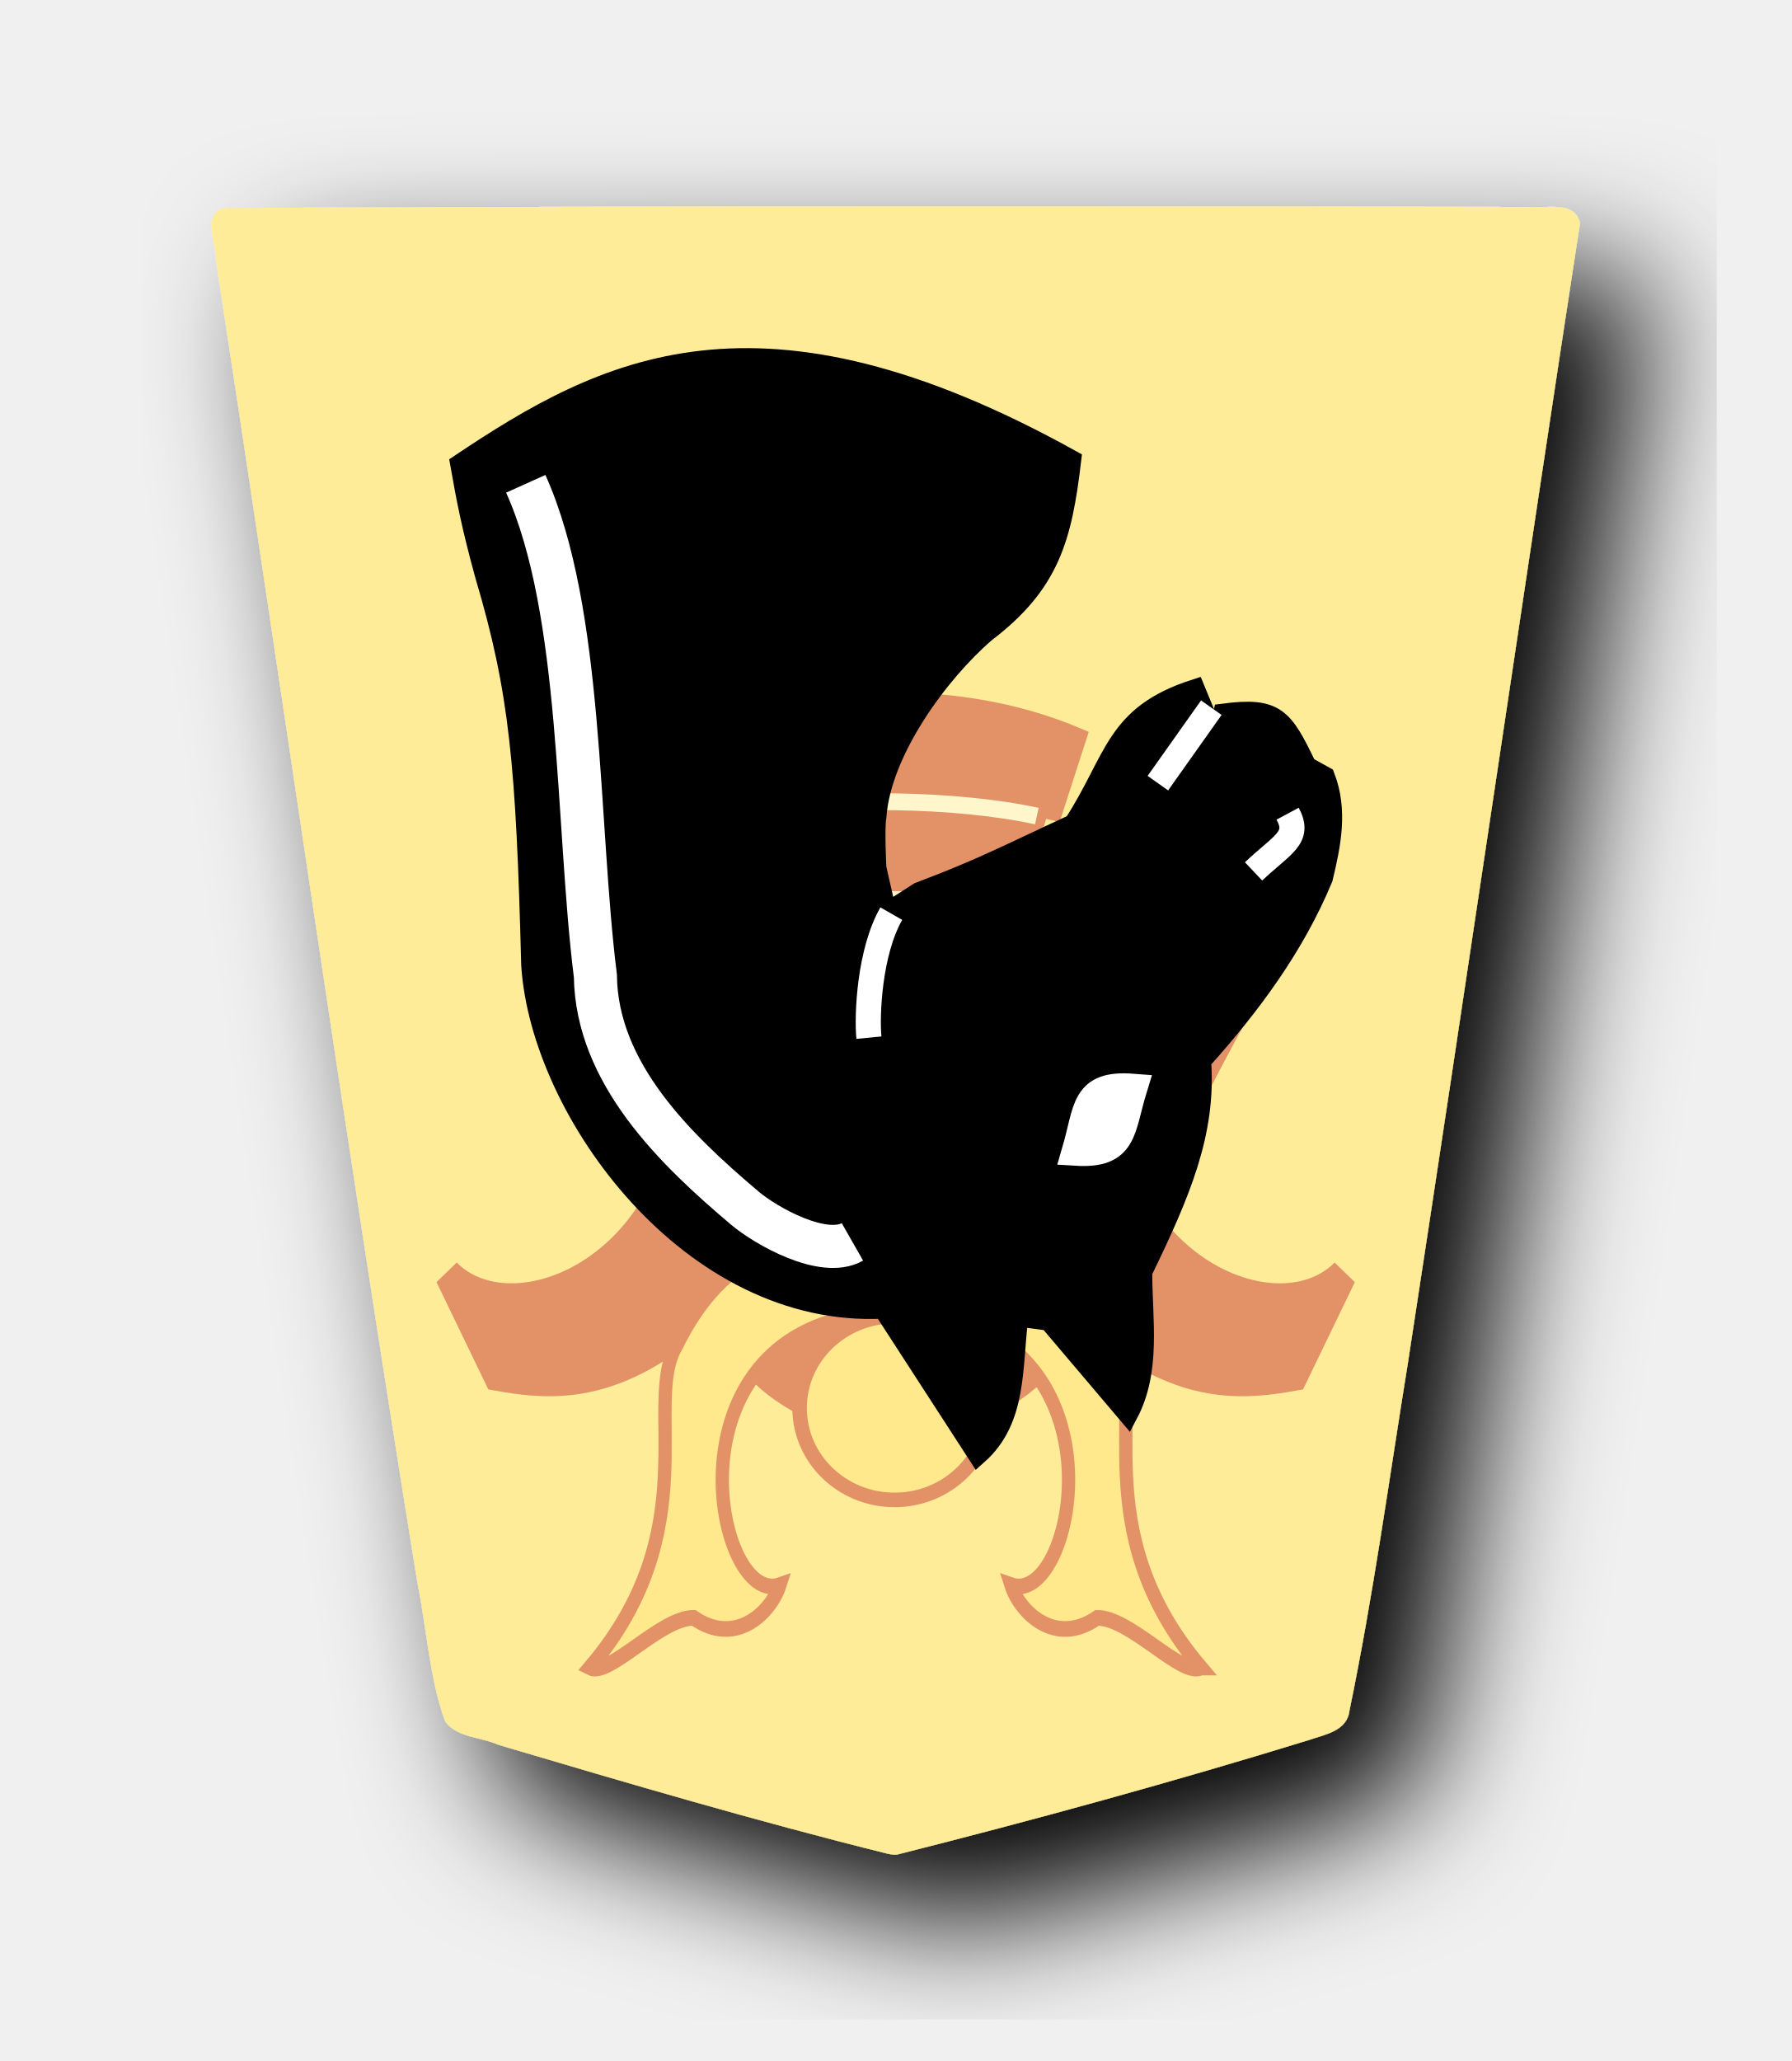
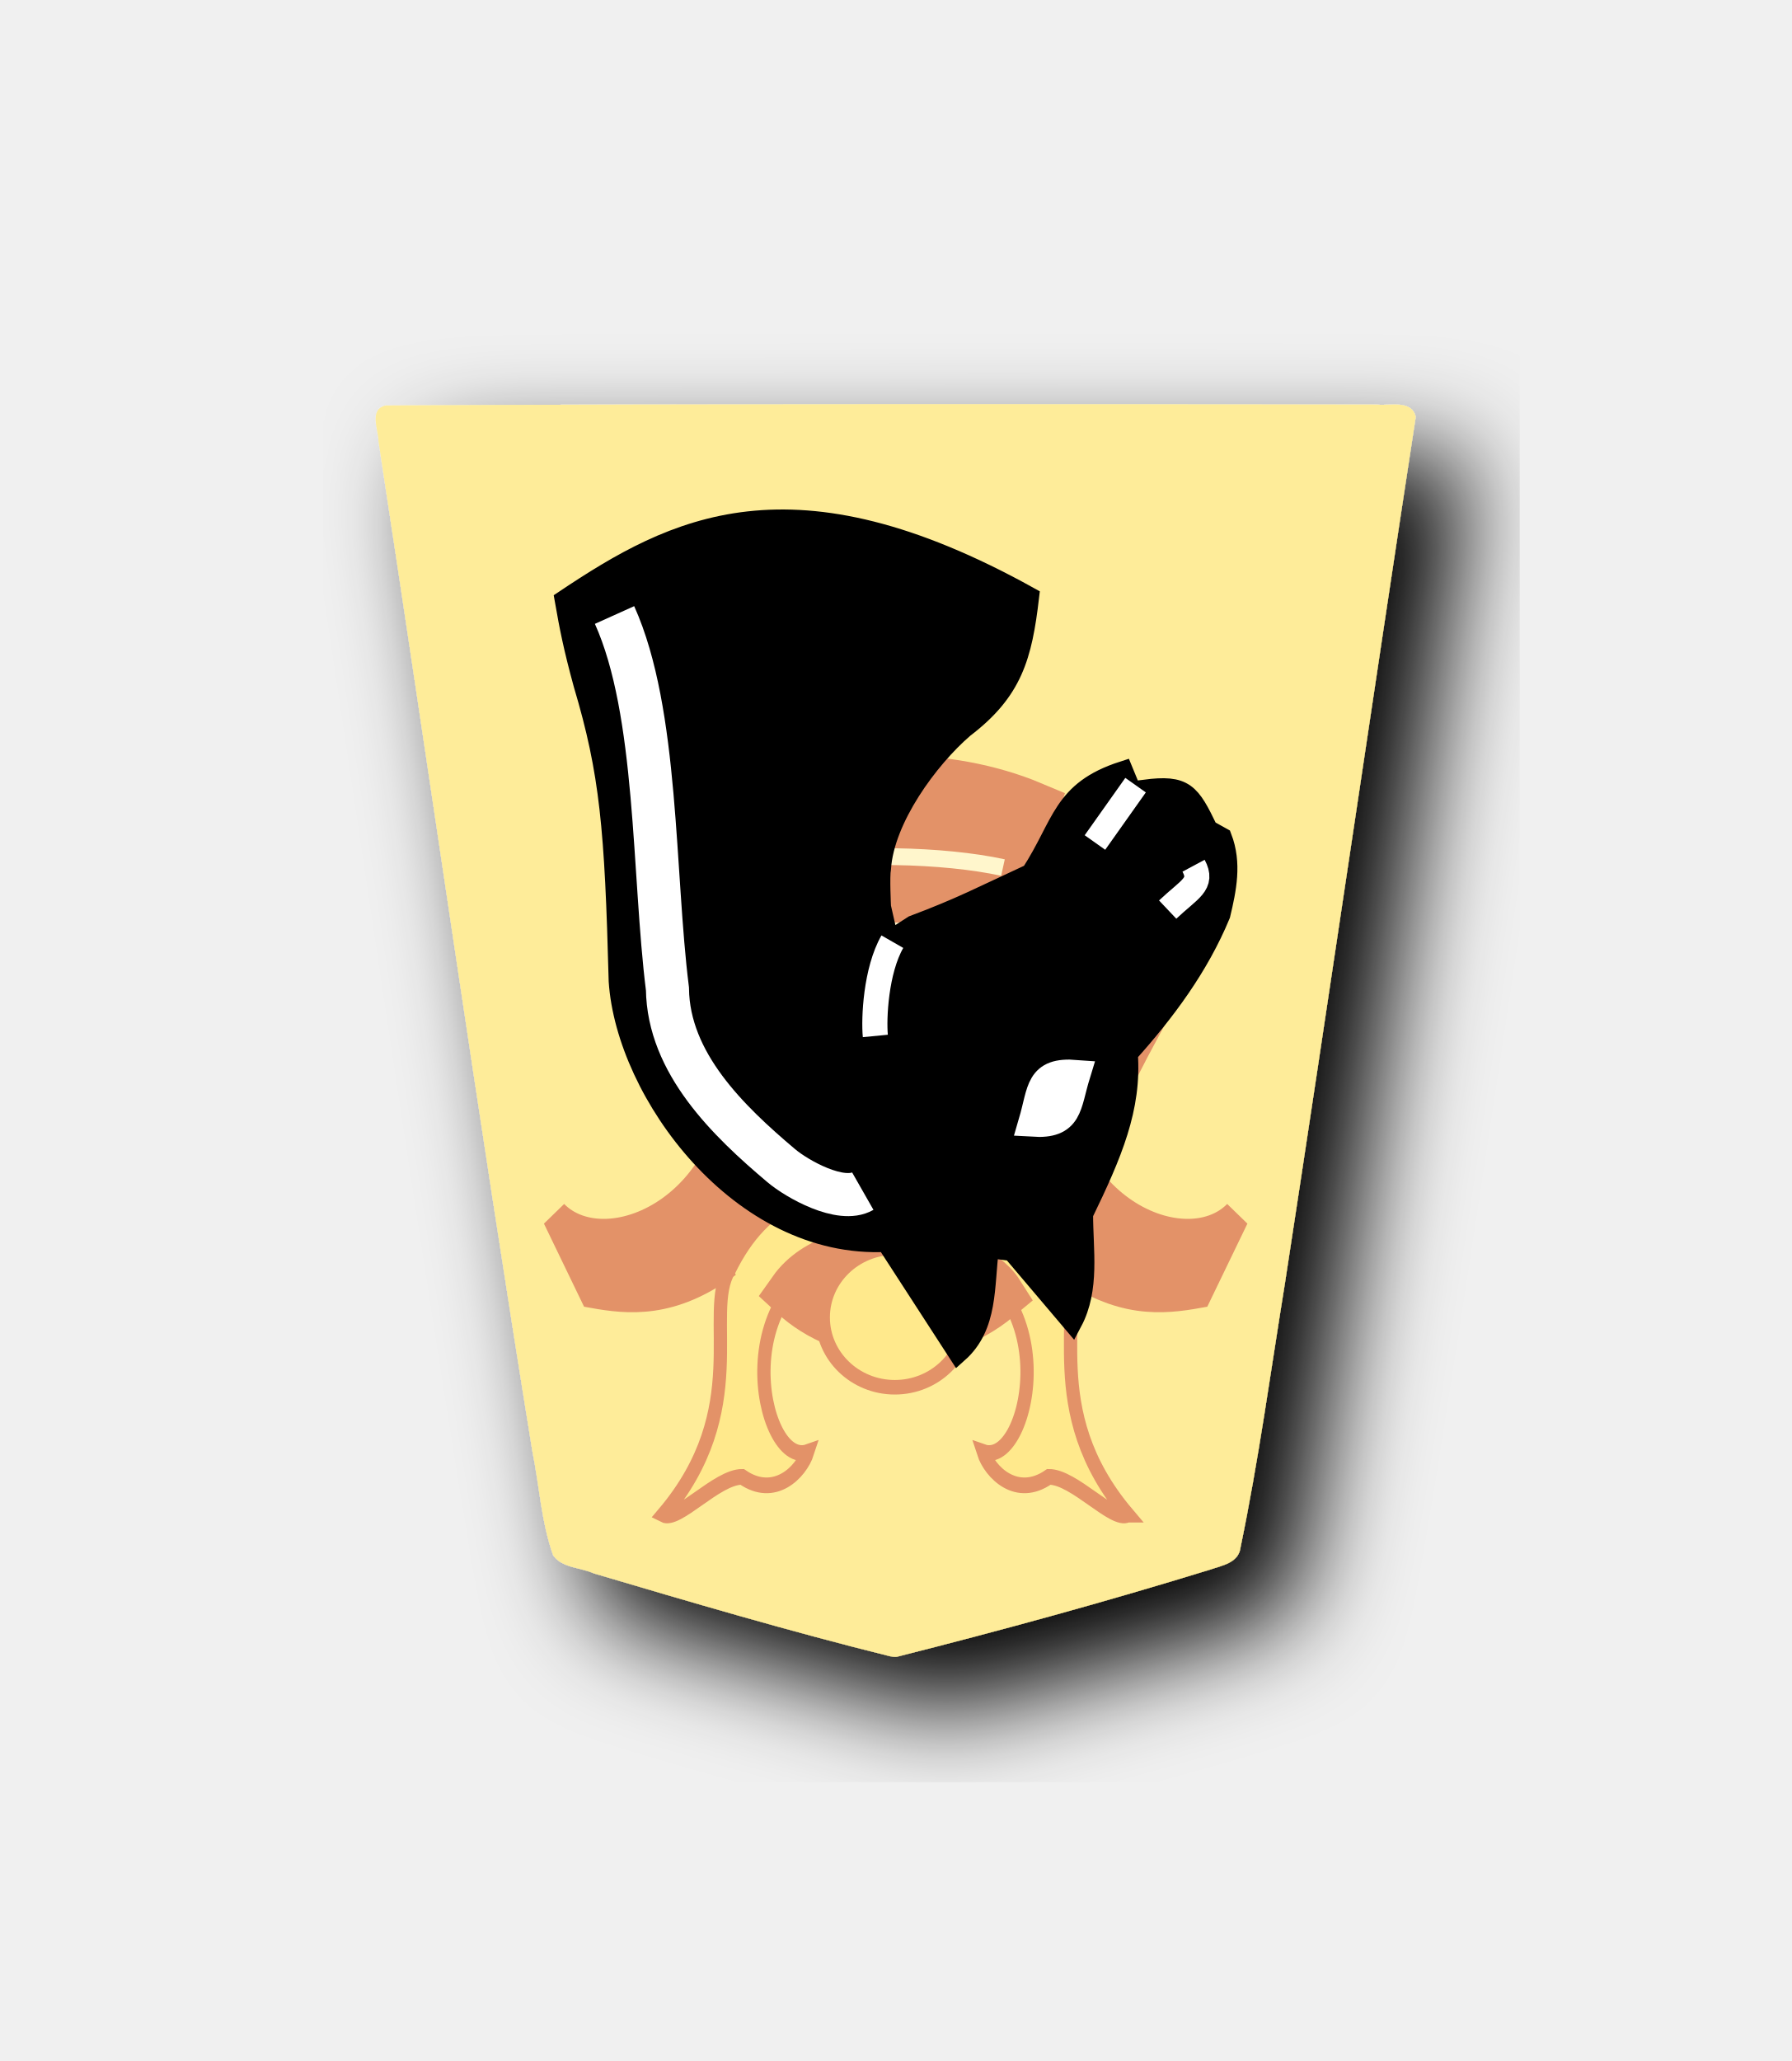
- <svg xmlns="http://www.w3.org/2000/svg" height="60" width="52.157">
+ <svg xmlns="http://www.w3.org/2000/svg" height="60" width="52.157" version="1.1" id="svg73">
+   <defs id="defs77" />
  <filter id="a">
-     <feGaussianBlur in="SourceAlpha" result="blur" stdDeviation="2" />
-     <feOffset dx="2" dy="2" result="offsetBlur" />
-     <feBlend in="SourceGraphic" in2="offsetBlur" mode="normal" />
+     <feGaussianBlur in="SourceAlpha" result="blur" stdDeviation="2" id="feGaussianBlur2" />
+     <feOffset dx="2" dy="2" result="offsetBlur" id="feOffset4" />
+     <feBlend in="SourceGraphic" in2="offsetBlur" mode="normal" id="feBlend6" />
  </filter>
-   <g transform="matrix(1 0 0 -1 -95.64097 81.11873)">
-     <g fill="#feec99" filter="url(#a)" transform="matrix(.9818505 0 0 -.9818505 -4.360504 104.3377)">
-       <path d="m-37.299-31.01c-4.096 1.034-8.171 2.152-12.208 3.395-.467.163-1.13.263-1.201.865-.709 3.416-1.178 6.885-1.737 10.331-1.73 11.255-3.378 22.528-5.1 33.78.155.682 1.013.424 1.51.48 12.894.025 25.788.03 38.68-.033.672-.156.28-.952.279-1.409-2.011-13.12-3.876-26.263-5.998-39.366-.277-1.356-.348-2.782-.816-4.087-.347-.497-1.073-.468-1.588-.704-3.832-1.137-7.673-2.267-11.55-3.231-.09-.017-.18-.032-.271-.021z" fill="#feec99" transform="matrix(-1 0 0 -1 91.157 47.625)" />
+   <g transform="matrix(0.76,0,0,-0.76,-66.4283,68.85024)" id="g71" style="stroke-width:1.316">
+     <g fill="#feec99" filter="url(#a)" transform="matrix(0.9818505,0,0,-0.9818505,-4.360504,104.3377)" id="g11" style="stroke-width:1.731">
+       <path d="m -37.299,-31.01 c -4.096,1.034 -8.171,2.152 -12.208,3.395 -0.467,0.163 -1.13,0.263 -1.201,0.865 -0.709,3.416 -1.178,6.885 -1.737,10.331 -1.73,11.255 -3.378,22.528 -5.1,33.78 0.155,0.682 1.013,0.424 1.51,0.48 12.894,0.025 25.788,0.03 38.68,-0.033 0.672,-0.156 0.28,-0.952 0.279,-1.409 -2.011,-13.12 -3.876,-26.263 -5.998,-39.366 -0.277,-1.356 -0.348,-2.782 -0.816,-4.087 -0.347,-0.497 -1.073,-0.468 -1.588,-0.704 -3.832,-1.137 -7.673,-2.267 -11.55,-3.231 -0.09,-0.017 -0.18,-0.032 -0.271,-0.021 z" fill="#feec99" transform="rotate(180,45.5785,23.8125)" id="path9" style="stroke-width:2.278" />
    </g>
-     <g opacity=".5" transform="matrix(-.7005504 0 0 .7005504 293.0421 -15.39285)">
-       <g transform="translate(-71.19092 -1.25)">
-         <g stroke="#000" stroke-width="1.2" transform="translate(31.46625 -52.3259)">
-           <g stroke="#c83737">
-             <path d="m89.878 104.459c71.228 71.229 31.757 135.821 52.51 165.379 28.871 49.947 71.083 59.605 129.343 59.369 1.132-.005 2.27-.039 3.413-.104 1.143.064 2.28.099 3.413.104 58.26.236 100.472-9.422 129.343-59.369 20.752-29.558-18.718-94.149 52.51-165.379-11.605-5.015-42.725 25.605-62.898 25.525-25.612-15.171-47.031 3.08-52.251 16.777 37.839-11.301 70.079 121.468-45.538 137.914-7.067 1.971-16.164 2.514-24.578 2.719-8.414-.205-17.511-.748-24.578-2.719-115.617-16.446-83.377-149.215-45.538-137.914-5.22-13.697-26.639-31.948-52.251-16.777-20.172.08-51.293-30.539-62.898-25.525z" fill="#ffe680" stroke-width="8.056" transform="matrix(.06852995 0 0 .08094496 265.4334 113.5891)" />
-             <path d="m141.488 275.714c-45.126-28.294-80.012-25.181-108.804-20.805l-29.479 51.672c41.944-36.203 152.117 6.577 144.443 111.867 7.771-26.631 28.133-63.418 39.832-101.833m220.385-40.901c45.126-28.294 80.012-25.181 108.804-20.805l29.479 51.672c-41.944-36.203-152.117 6.577-144.443 111.867-7.771-26.631-28.133-63.418-39.832-101.833" fill="#c83737" stroke-width="16.112" transform="matrix(.06852995 0 0 .08094496 265.4555 113.567)" />
-             <path d="m128.121 339.223-29.443 64.097c-3.407-2.033 6.609 9.491-6.593 1.008-14.054 23.338-19.002 29.833-33.969 54.715 21.968 17.086 24.658 18.309 46.106 25.56 13.293-25.846 25.739-42.374 44.638-83.919m270.023-61.462 29.443 64.097c3.407-2.033-6.609 9.491 6.593 1.008 14.054 23.338 19.002 29.833 33.969 54.715-21.968 17.086-24.658 18.309-46.106 25.56-13.293-25.846-25.739-42.374-44.638-83.919" fill="#c83737" stroke-width="16.112" transform="matrix(.06852995 0 0 .08094496 265.4334 113.5891)" />
-             <path d="m273.604 150.864c7.363 3.092 14.48 3.19 21.328 0l-4.023-11.781c-5.552 2.376-8.767 2.099-13.5.437z" fill="#c83737" stroke-width="1.2" />
+     <g opacity="0.5" transform="matrix(-0.7005504,0,0,0.7005504,293.0421,-15.39285)" id="g49" style="stroke-width:1.731">
+       <g transform="translate(-71.19092,-1.25)" id="g35" style="stroke-width:1.316">
+         <g stroke="#000000" stroke-width="1.579" transform="translate(31.46625,-52.3259)" id="g25">
+           <g stroke="#c83737" id="g21" style="stroke-width:2.078">
+             <path d="m 89.878,104.459 c 71.228,71.229 31.757,135.821 52.51,165.379 28.871,49.947 71.083,59.605 129.343,59.369 1.132,-0.005 2.27,-0.039 3.413,-0.104 1.143,0.064 2.28,0.099 3.413,0.104 58.26,0.236 100.472,-9.422 129.343,-59.369 20.752,-29.558 -18.718,-94.149 52.51,-165.379 -11.605,-5.015 -42.725,25.605 -62.898,25.525 -25.612,-15.171 -47.031,3.08 -52.251,16.777 37.839,-11.301 70.079,121.468 -45.538,137.914 -7.067,1.971 -16.164,2.514 -24.578,2.719 -8.414,-0.205 -17.511,-0.748 -24.578,-2.719 -115.617,-16.446 -83.377,-149.215 -45.538,-137.914 -5.22,-13.697 -26.639,-31.948 -52.251,-16.777 -20.172,0.08 -51.293,-30.539 -62.898,-25.525 z" fill="#ffe680" stroke-width="10.6" transform="matrix(0.06852995,0,0,0.08094496,265.4334,113.5891)" id="path13" />
+             <path d="M 141.488,275.714 C 96.362,247.419 61.476,250.533 32.684,254.909 L 3.205,306.581 c 41.944,-36.203 152.117,6.577 144.443,111.867 7.771,-26.631 28.133,-63.418 39.832,-101.833 m 220.385,-40.901 c 45.126,-28.294 80.012,-25.181 108.804,-20.805 l 29.479,51.672 c -41.944,-36.203 -152.117,6.577 -144.443,111.867 -7.771,-26.631 -28.133,-63.418 -39.832,-101.833" fill="#c83737" stroke-width="21.2" transform="matrix(0.06852995,0,0,0.08094496,265.4555,113.567)" id="path15" />
+             <path d="m 128.121,339.223 -29.443,64.097 c -3.407,-2.033 6.609,9.491 -6.593,1.008 -14.054,23.338 -19.002,29.833 -33.969,54.715 21.968,17.086 24.658,18.309 46.106,25.56 13.293,-25.846 25.739,-42.374 44.638,-83.919 m 270.023,-61.462 29.443,64.097 c 3.407,-2.033 -6.609,9.491 6.593,1.008 14.054,23.338 19.002,29.833 33.969,54.715 -21.968,17.086 -24.658,18.309 -46.106,25.56 -13.293,-25.846 -25.739,-42.374 -44.638,-83.919" fill="#c83737" stroke-width="21.2" transform="matrix(0.06852995,0,0,0.08094496,265.4334,113.5891)" id="path17" />
+             <path d="m 273.604,150.864 c 7.363,3.092 14.48,3.19 21.328,0 l -4.023,-11.781 c -5.552,2.376 -8.767,2.099 -13.5,0.437 z" fill="#c83737" stroke-width="1.579" id="path19" />
          </g>
-           <path d="m277.188 142.28c4.811 1.655 8.506 2.056 13.826-.031" fill="none" stroke="#fff" stroke-width="1.2" />
+           <path d="m 277.188,142.28 c 4.811,1.655 8.506,2.056 13.826,-0.031" fill="none" stroke="#ffffff" stroke-width="1.579" id="path23" />
        </g>
-         <g fill="none" stroke="#fff">
-           <path d="m305.232 89.29c2.11 3.522 1.59 3.631 1.985 5.204m18.988-5.204c-2.11 3.522-1.59 3.631-1.985 5.204" stroke-width=".7" />
-           <path d="m305.594 98.601 4.203-11.856m11.863-.05 4.059 12.202" />
-           <path d="m304.323 90.316c2.375 2.019 2.256 1.307 3.27 2.527m21.906-2.527c-2.375 2.019-2.256 1.307-3.27 2.527" stroke-width=".7" transform="translate(-1.25 3.5625)" />
+         <g fill="none" stroke="#ffffff" id="g33" style="stroke-width:1.731">
+           <path d="m 305.232,89.29 c 2.11,3.522 1.59,3.631 1.985,5.204 m 18.988,-5.204 c -2.11,3.522 -1.59,3.631 -1.985,5.204" stroke-width="0.921" id="path27" />
+           <path d="m 305.594,98.601 4.203,-11.856 m 11.863,-0.05 4.059,12.202" id="path29" style="stroke-width:1.316" />
+           <path d="m 304.323,90.316 c 2.375,2.019 2.256,1.307 3.27,2.527 m 21.906,-2.527 c -2.375,2.019 -2.256,1.307 -3.27,2.527" stroke-width="0.921" transform="translate(-1.25,3.5625)" id="path31" />
        </g>
      </g>
-       <g stroke="#c83737">
-         <path d="m239.024 80.489c3.438-2.881 8.3-2.42 11.037.135-2.365 3.351-9.495 2.306-11.037-.135z" fill="#c83737" />
-         <ellipse cx="244.601" cy="79.253" fill="#ffe680" opacity="1" rx="3.947" ry="3.818" stroke-width=".604" />
-         <path d="m240.019 99.645-1.37 4.685-.575-.133-.928 2.873c4.644 1.952 10.662 1.844 14.496 0l-.928-2.873-.575.133-1.37-4.685" fill="#c83737" />
+       <g stroke="#c83737" id="g43" style="stroke-width:2.278">
+         <path d="m 239.024,80.489 c 3.438,-2.881 8.3,-2.42 11.037,0.135 -2.365,3.351 -9.495,2.306 -11.037,-0.135 z" fill="#c83737" id="path37" style="stroke-width:2.997" />
+         <ellipse cx="244.601" cy="79.253" fill="#ffe680" opacity="1" rx="3.947" ry="3.818" stroke-width="0.795" id="ellipse39" />
+         <path d="m 240.019,99.645 -1.37,4.685 -0.575,-0.133 -0.928,2.873 c 4.644,1.952 10.662,1.844 14.496,0 l -0.928,-2.873 -0.575,0.133 -1.37,-4.685" fill="#c83737" id="path41" style="stroke-width:2.997" />
      </g>
-       <path d="m239.875 99.851c3.262.719 6.238.677 9 .062" fill="none" stroke="#fff" stroke-width=".7" />
-       <path d="m238.687 103.851c3.262.719 8.551.802 11.312.188" fill="none" stroke="#fff" stroke-width=".7" />
+       <path d="m 239.875,99.851 c 3.262,0.719 6.238,0.677 9,0.062" fill="none" stroke="#ffffff" stroke-width="0.921" id="path45" />
+       <path d="m 238.687,103.851 c 3.262,0.719 8.551,0.802 11.312,0.188" fill="none" stroke="#ffffff" stroke-width="0.921" id="path47" />
    </g>
-     <g transform="matrix(-1.045406 0 0 1.045406 148.8925 18.79133)">
-       <g transform="matrix(.7005504 0 0 .7005504 -244.8044 -23.95103)">
-         <g stroke-width="1.386" transform="matrix(.5770575 0 0 .5770575 442.0274 27.09883)">
-           <path d="m-112.144 62.364c-1.6 3.019-.979 6.472-.979 9.788-2.637 5.433-4.421 9.611-4.055 14.542-3.426 3.817-6.439 7.882-8.39 12.585-.556 2.331-1.037 4.661-.14 6.992l1.258.699c1.623 3.364 2.101 4.109 5.733 3.636l.699-3.496.979-1.678-.699 4.475.979 2.377c5.562-1.791 5.436-4.784 8.354-9.286 4.416-2.04 6.332-3.073 10.663-4.697l1.958-1.258 2.936-4.894-2.657 4.754.699 3.076s.14 2.797 0 3.496c-.295 4.507-4.288 9.949-7.519 12.729-4.418 3.365-5.27 6.49-5.905 11.881 21.57 11.971 32.153 6.364 42.089-.28-.435-2.472-.771-4.234-1.702-7.638-2.388-8.008-2.832-13.068-3.192-26.9-.667-10.141-11.049-24.316-24.248-23.643l-6.515-10.056c-2.743 2.442-2.342 6.067-2.797 9.508l-2.097-.28z" stroke="#000" stroke-width="1.386" />
-           <g stroke="#fff">
-             <path d="m-95.839 96.831c1.504-2.624 1.695-6.973 1.543-8.544" fill="none" stroke-width="1.732" />
-             <path d="m-108.574 80.454c-3.305-.203-3.029 1.49-3.91 4.358 3.366.262 3.052-1.43 3.91-4.358z" fill="#fff" stroke-width="1.984" />
-             <path d="m-93.159 74.22c1.994-1.137 5.955 1.095 7.399 2.315 4.785 4.041 10.223 9.278 10.309 16.017 1.316 10.47.825 25.073 4.797 33.888" fill="none" stroke-width="2.968" />
+     <g transform="matrix(-1.045406,0,0,1.045406,148.8925,18.79133)" id="g69" style="stroke-width:1.316">
+       <g transform="matrix(0.7005504,0,0,0.7005504,-244.8044,-23.95103)" id="g65" style="stroke-width:1.316">
+         <g stroke-width="1.824" transform="matrix(0.5770575,0,0,0.5770575,442.0274,27.09883)" id="g61">
+           <path d="m -112.144,62.364 c -1.6,3.019 -0.979,6.472 -0.979,9.788 -2.637,5.433 -4.421,9.611 -4.055,14.542 -3.426,3.817 -6.439,7.882 -8.39,12.585 -0.556,2.331 -1.037,4.661 -0.14,6.992 l 1.258,0.699 c 1.623,3.364 2.101,4.109 5.733,3.636 l 0.699,-3.496 0.979,-1.678 -0.699,4.475 0.979,2.377 c 5.562,-1.791 5.436,-4.784 8.354,-9.286 4.416,-2.04 6.332,-3.073 10.663,-4.697 l 1.958,-1.258 2.936,-4.894 -2.657,4.754 0.699,3.076 c 0,0 0.14,2.797 0,3.496 -0.295,4.507 -4.288,9.949 -7.519,12.729 -4.418,3.365 -5.27,6.49 -5.905,11.881 21.57,11.971 32.153,6.364 42.089,-0.28 -0.435,-2.472 -0.771,-4.234 -1.702,-7.638 -2.388,-8.008 -2.832,-13.068 -3.192,-26.9 -0.667,-10.141 -11.049,-24.316 -24.248,-23.643 l -6.515,-10.056 c -2.743,2.442 -2.342,6.067 -2.797,9.508 l -2.097,-0.28 z" stroke="#000000" stroke-width="1.824" id="path51" />
+           <g stroke="#ffffff" id="g59" style="stroke-width:2.4">
+             <path d="m -95.839,96.831 c 1.504,-2.624 1.695,-6.973 1.543,-8.544" fill="none" stroke-width="2.278" id="path53" />
+             <path d="m -108.574,80.454 c -3.305,-0.203 -3.029,1.49 -3.91,4.358 3.366,0.262 3.052,-1.43 3.91,-4.358 z" fill="#ffffff" stroke-width="2.611" id="path55" />
+             <path d="m -93.159,74.22 c 1.994,-1.137 5.955,1.095 7.399,2.315 4.785,4.041 10.223,9.278 10.309,16.017 1.316,10.47 0.825,25.073 4.797,33.888" fill="none" stroke-width="3.906" id="path57" />
          </g>
        </g>
-         <path d="m374 91.163 2.125-3" fill="none" stroke="#fff" stroke-width=".999" />
+         <path d="m 374,91.163 2.125,-3" fill="none" stroke="#ffffff" stroke-width="1.315" id="path63" />
      </g>
-       <path d="m15.076 36.961c-.362-.676.138-.84.949-1.607" fill="none" stroke="#fff" stroke-width=".7" />
+       <path d="m 15.076,36.961 c -0.362,-0.676 0.138,-0.84 0.949,-1.607" fill="none" stroke="#ffffff" stroke-width="0.921" id="path67" />
    </g>
  </g>
</svg>
